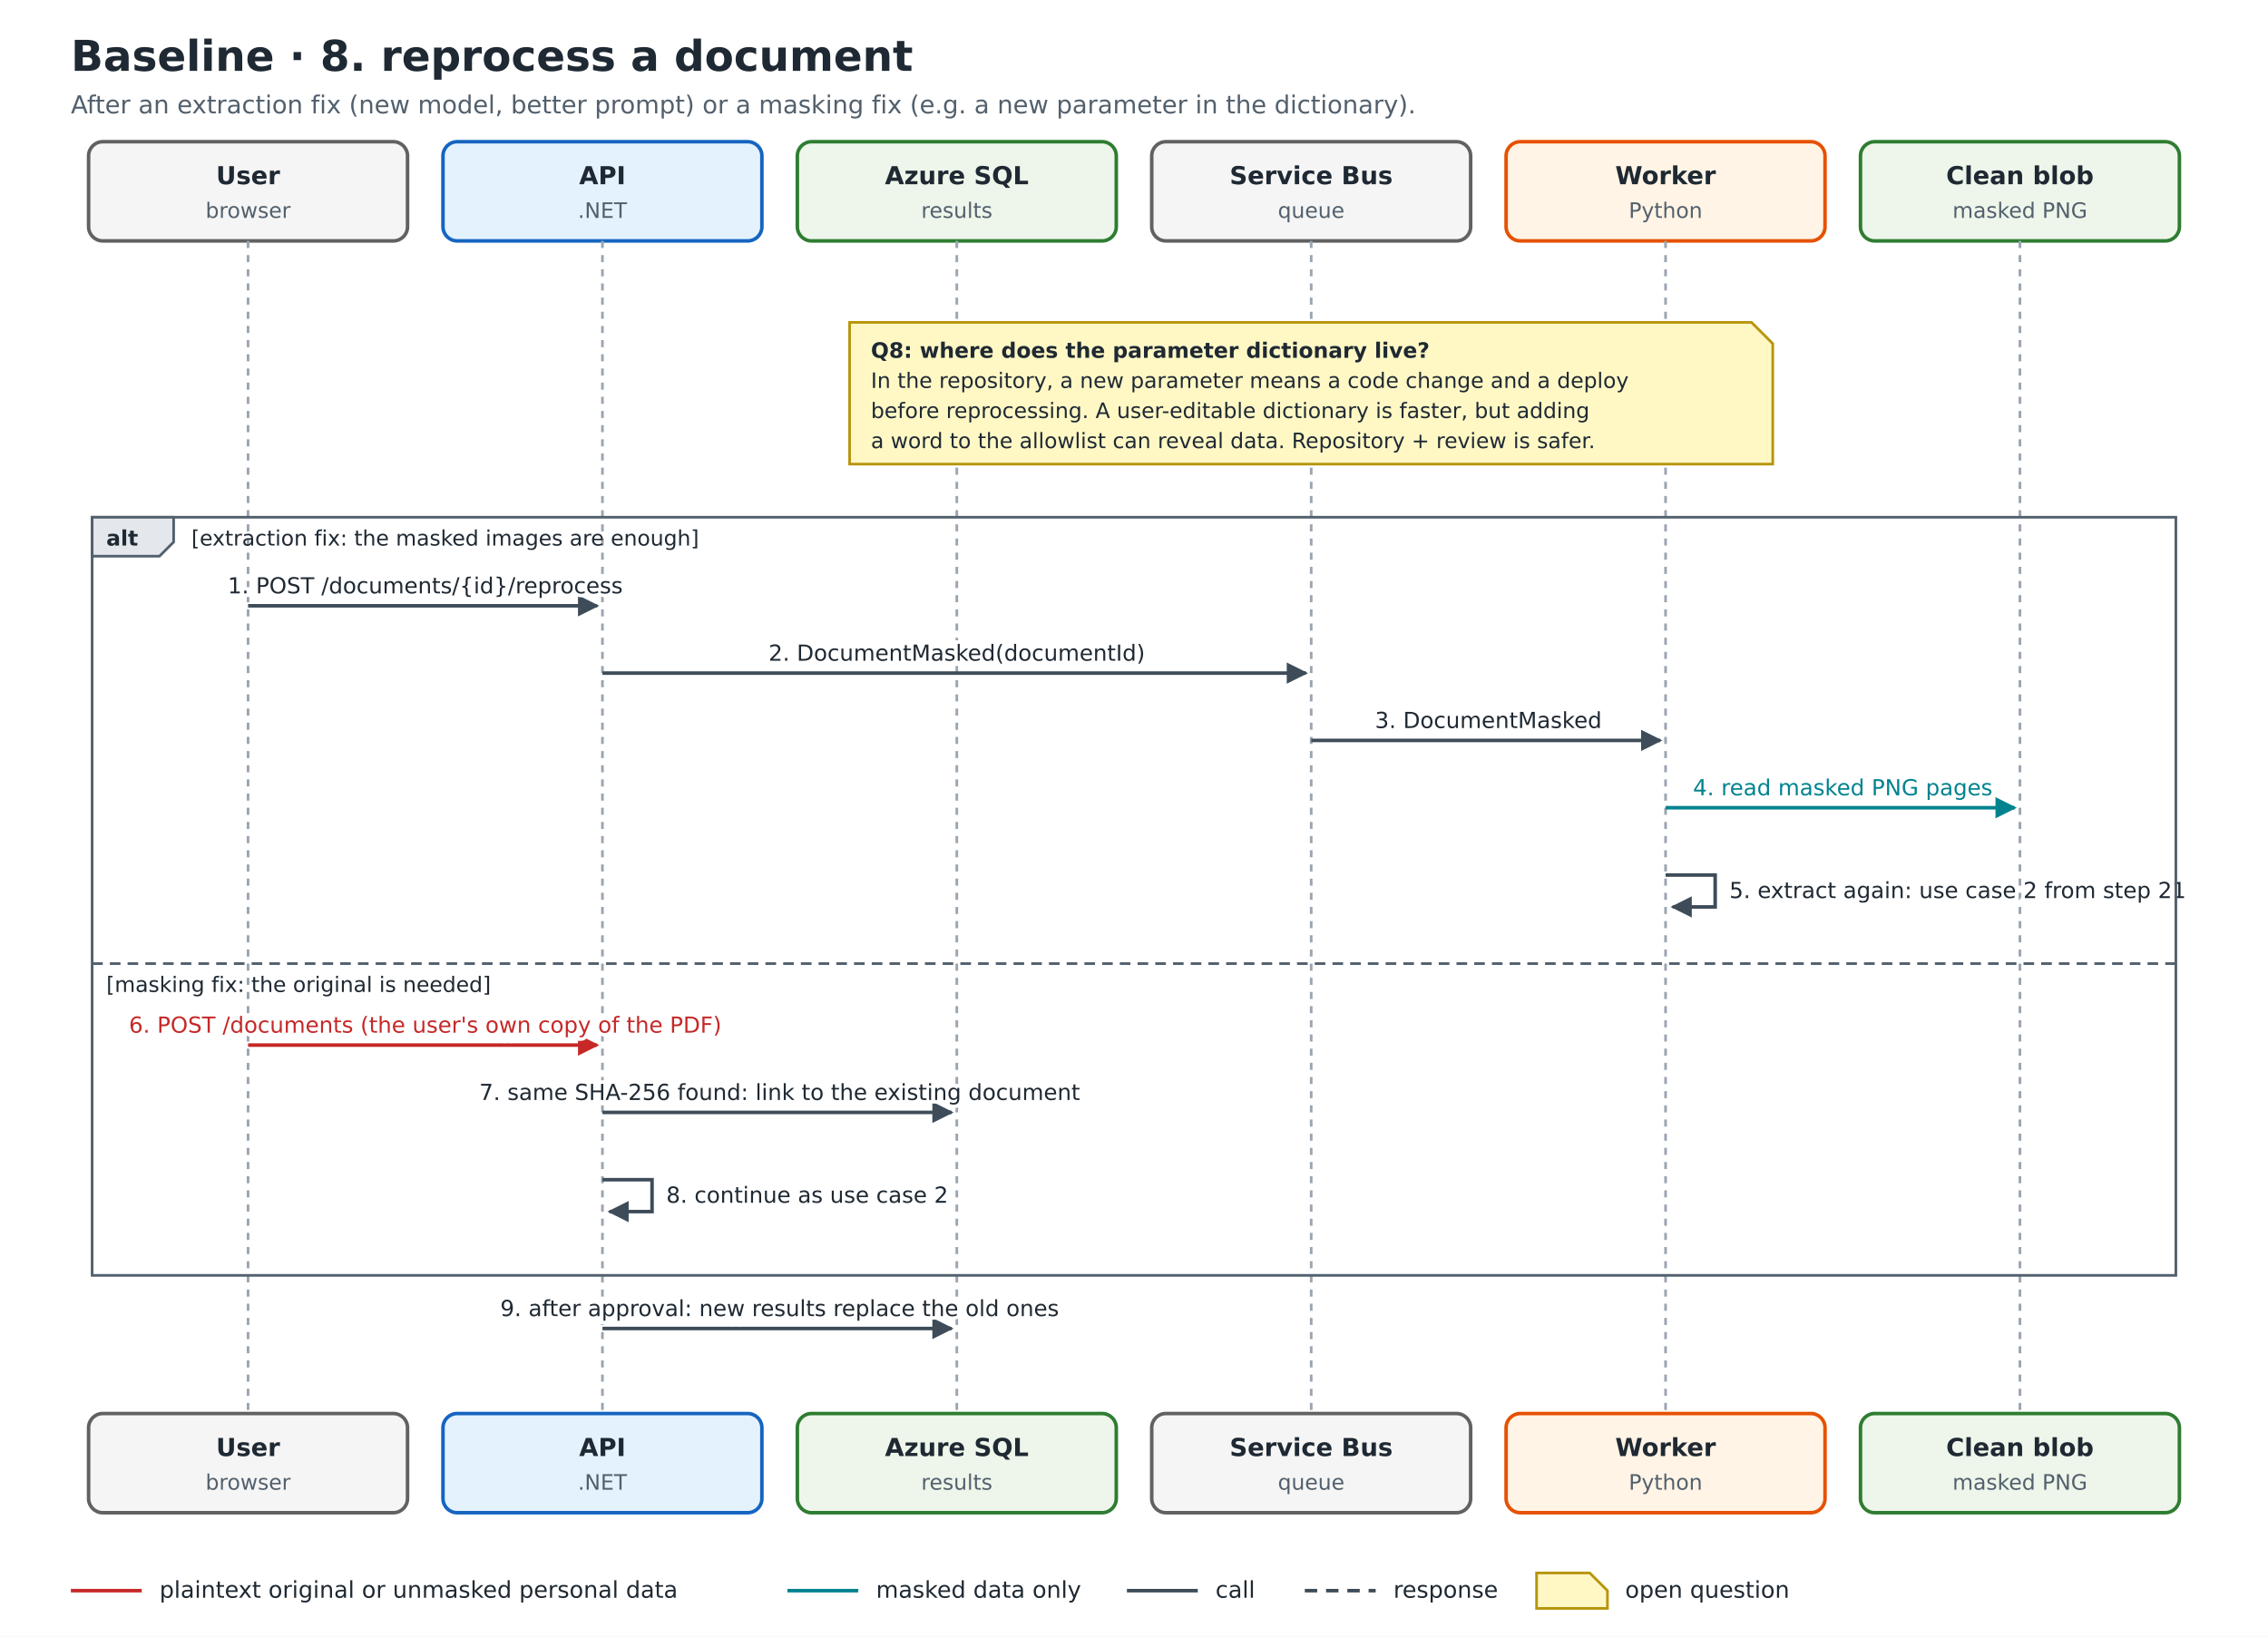
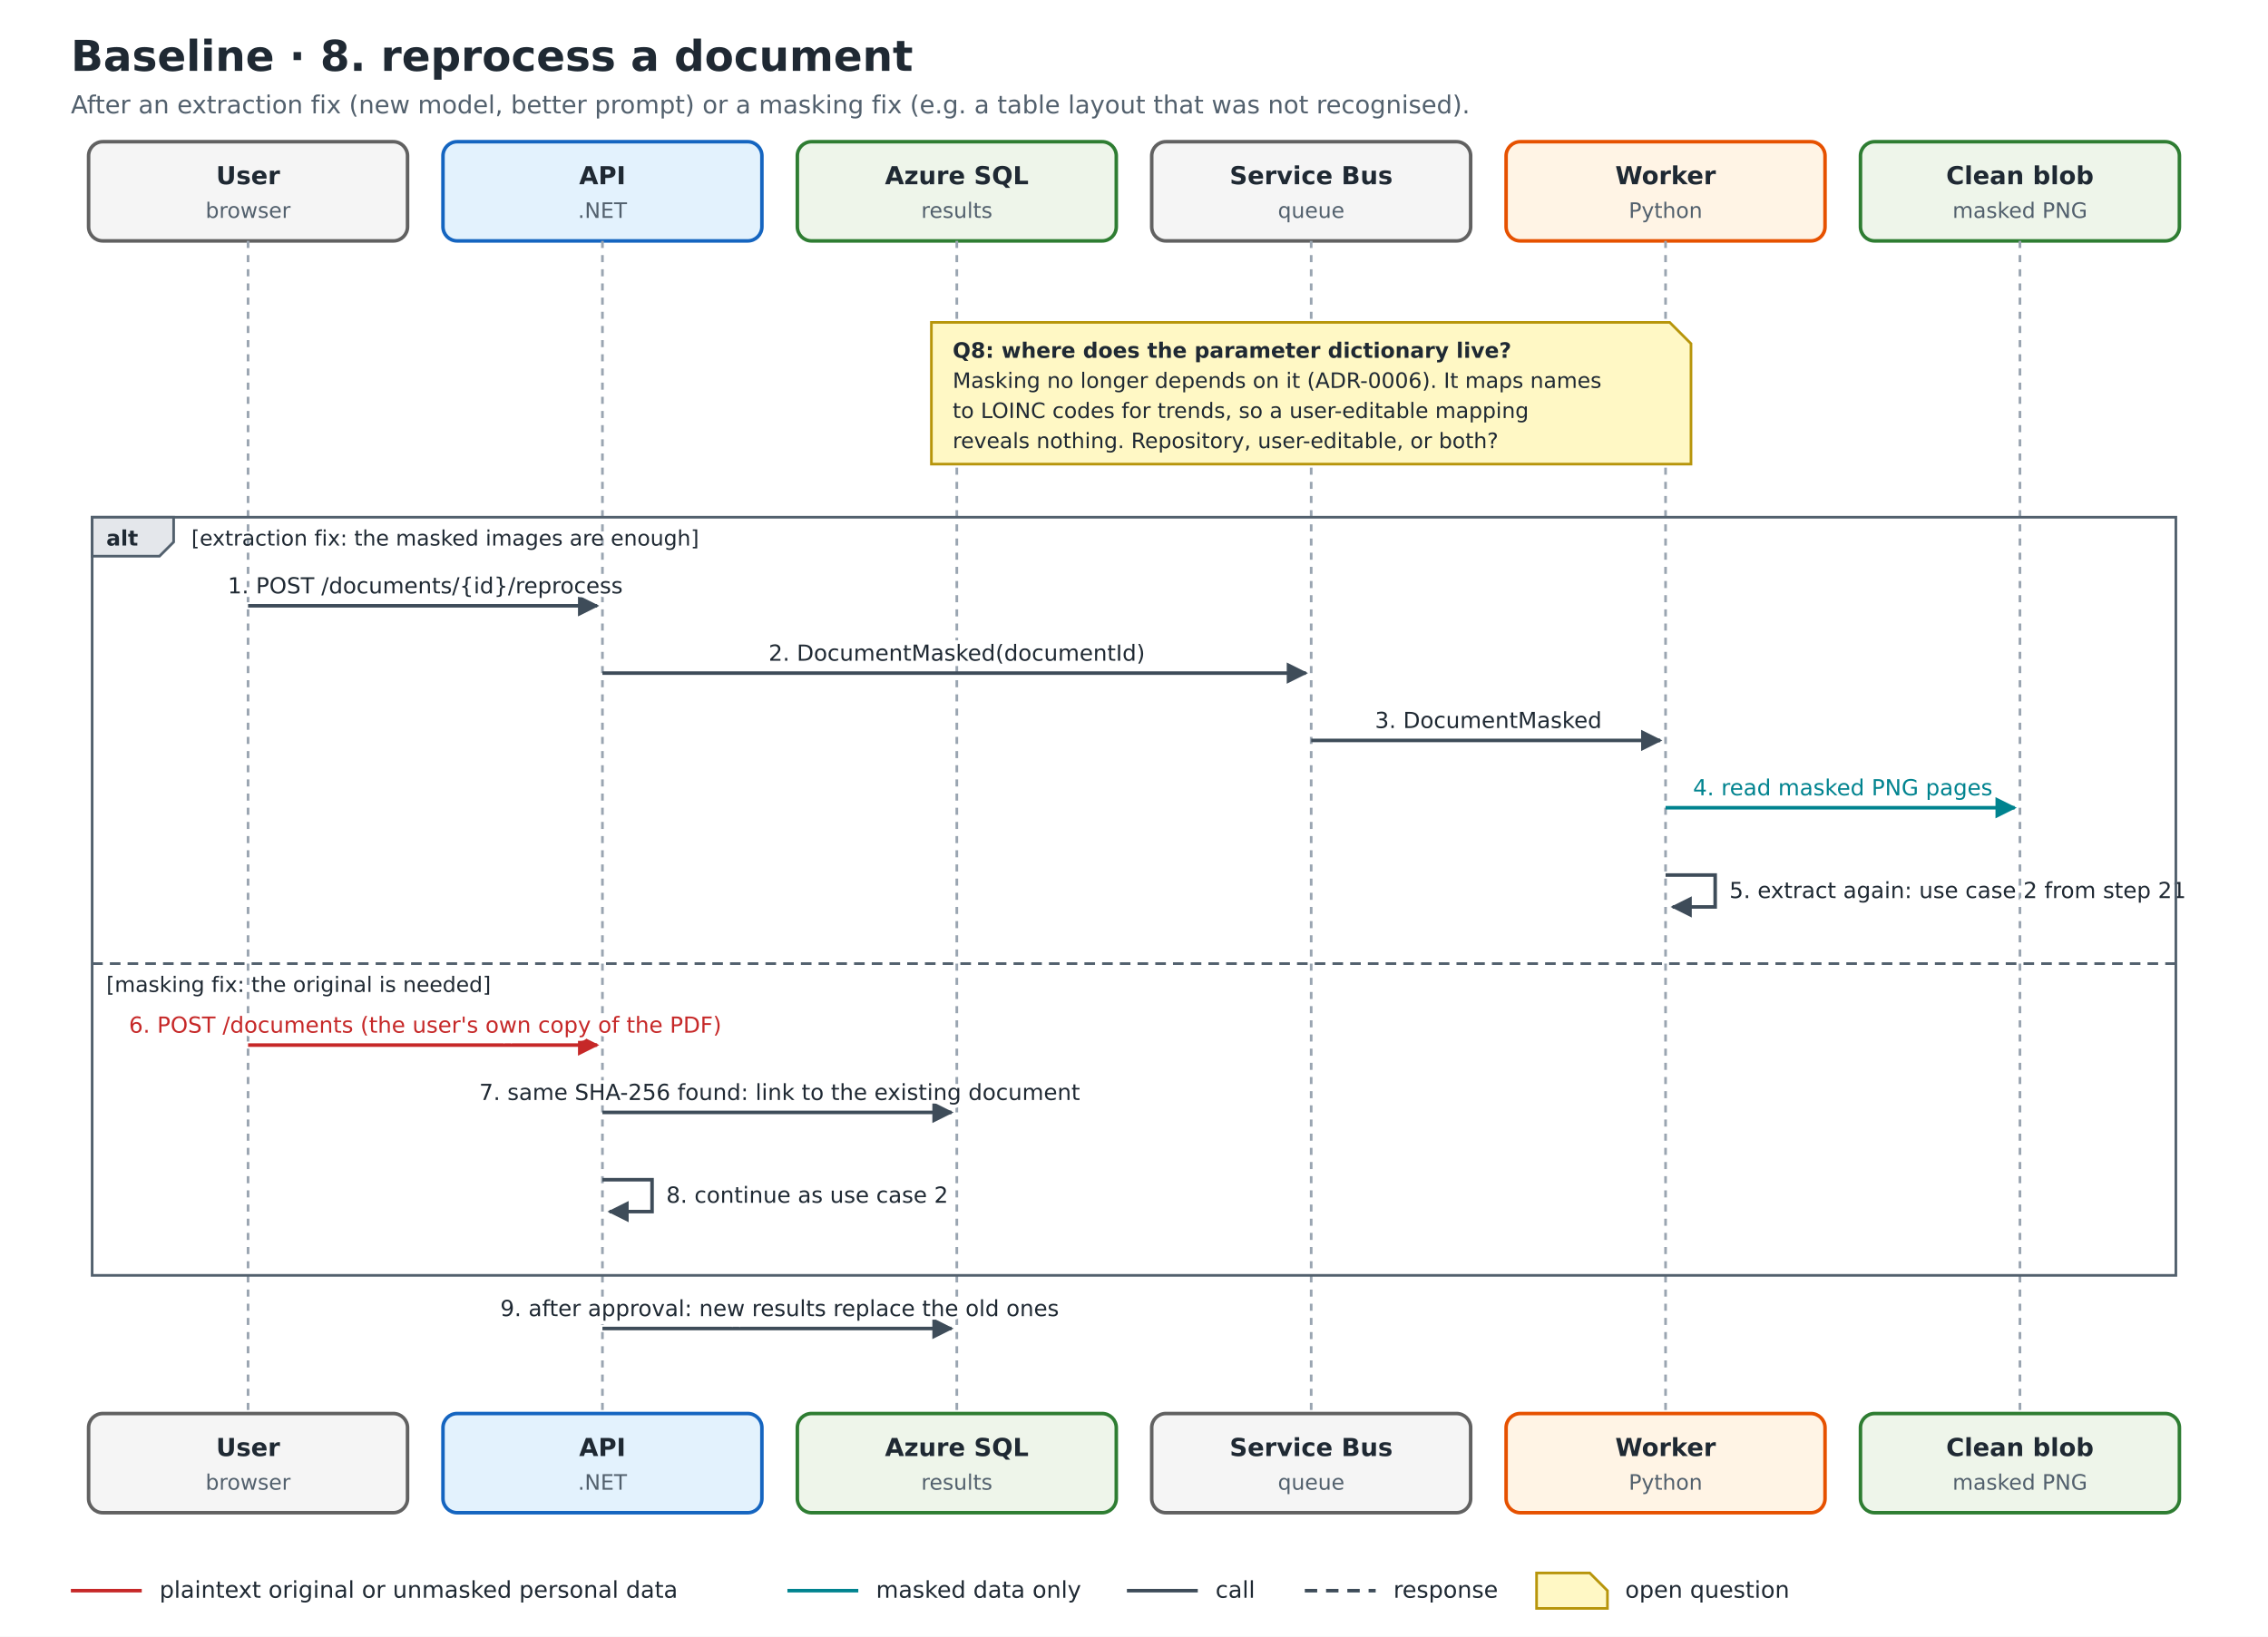
<svg xmlns="http://www.w3.org/2000/svg" width="1280" height="924" viewBox="0 0 1280 924" font-family="DejaVu Sans, Arial, sans-serif">
  <defs>
    <marker id="a-raw" viewBox="0 0 10 10" refX="9" refY="5" markerWidth="6" markerHeight="6" orient="auto-start-reverse">
      <path d="M0 0 L10 5 L0 10 z" fill="#c62828" />
    </marker>
    <marker id="a-masked" viewBox="0 0 10 10" refX="9" refY="5" markerWidth="6" markerHeight="6" orient="auto-start-reverse">
      <path d="M0 0 L10 5 L0 10 z" fill="#00838f" />
    </marker>
    <marker id="a-normal" viewBox="0 0 10 10" refX="9" refY="5" markerWidth="6" markerHeight="6" orient="auto-start-reverse">
      <path d="M0 0 L10 5 L0 10 z" fill="#3e4c59" />
    </marker>
  </defs>
  <rect width="100%" height="100%" fill="#ffffff" />
  <text x="40" y="40" font-size="24" font-weight="bold" fill="#1f2933">Baseline · 8. reprocess a document</text>
-   <text x="40" y="64" font-size="14" fill="#52606d">After an extraction fix (new model, better prompt) or a masking fix (e.g. a new parameter in the dictionary).</text>
+   <text x="40" y="64" font-size="14" fill="#52606d">After an extraction fix (new model, better prompt) or a masking fix (e.g. a table layout that was not recognised).</text>
  <rect x="50" y="80" width="180" height="56" rx="8" fill="#f5f5f5" stroke="#616161" stroke-width="2" />
  <text x="140" y="104" text-anchor="middle" font-size="14" font-weight="bold" fill="#1f2933">User</text>
  <text x="140" y="123" text-anchor="middle" font-size="12" fill="#52606d">browser</text>
  <rect x="50" y="798" width="180" height="56" rx="8" fill="#f5f5f5" stroke="#616161" stroke-width="2" />
  <text x="140" y="822" text-anchor="middle" font-size="14" font-weight="bold" fill="#1f2933">User</text>
  <text x="140" y="841" text-anchor="middle" font-size="12" fill="#52606d">browser</text>
  <line x1="140" y1="136" x2="140" y2="798" stroke="#9aa5b1" stroke-width="1.5" stroke-dasharray="4 4" />
  <rect x="250" y="80" width="180" height="56" rx="8" fill="#e3f2fd" stroke="#1565c0" stroke-width="2" />
  <text x="340" y="104" text-anchor="middle" font-size="14" font-weight="bold" fill="#1f2933">API</text>
  <text x="340" y="123" text-anchor="middle" font-size="12" fill="#52606d">.NET</text>
  <rect x="250" y="798" width="180" height="56" rx="8" fill="#e3f2fd" stroke="#1565c0" stroke-width="2" />
  <text x="340" y="822" text-anchor="middle" font-size="14" font-weight="bold" fill="#1f2933">API</text>
  <text x="340" y="841" text-anchor="middle" font-size="12" fill="#52606d">.NET</text>
  <line x1="340" y1="136" x2="340" y2="798" stroke="#9aa5b1" stroke-width="1.5" stroke-dasharray="4 4" />
  <rect x="450" y="80" width="180" height="56" rx="8" fill="#eef5ea" stroke="#2e7d32" stroke-width="2" />
  <text x="540" y="104" text-anchor="middle" font-size="14" font-weight="bold" fill="#1f2933">Azure SQL</text>
  <text x="540" y="123" text-anchor="middle" font-size="12" fill="#52606d">results</text>
  <rect x="450" y="798" width="180" height="56" rx="8" fill="#eef5ea" stroke="#2e7d32" stroke-width="2" />
  <text x="540" y="822" text-anchor="middle" font-size="14" font-weight="bold" fill="#1f2933">Azure SQL</text>
  <text x="540" y="841" text-anchor="middle" font-size="12" fill="#52606d">results</text>
  <line x1="540" y1="136" x2="540" y2="798" stroke="#9aa5b1" stroke-width="1.5" stroke-dasharray="4 4" />
  <rect x="650" y="80" width="180" height="56" rx="8" fill="#f5f5f5" stroke="#616161" stroke-width="2" />
  <text x="740" y="104" text-anchor="middle" font-size="14" font-weight="bold" fill="#1f2933">Service Bus</text>
  <text x="740" y="123" text-anchor="middle" font-size="12" fill="#52606d">queue</text>
  <rect x="650" y="798" width="180" height="56" rx="8" fill="#f5f5f5" stroke="#616161" stroke-width="2" />
  <text x="740" y="822" text-anchor="middle" font-size="14" font-weight="bold" fill="#1f2933">Service Bus</text>
  <text x="740" y="841" text-anchor="middle" font-size="12" fill="#52606d">queue</text>
  <line x1="740" y1="136" x2="740" y2="798" stroke="#9aa5b1" stroke-width="1.5" stroke-dasharray="4 4" />
  <rect x="850" y="80" width="180" height="56" rx="8" fill="#fff4e5" stroke="#e65100" stroke-width="2" />
  <text x="940" y="104" text-anchor="middle" font-size="14" font-weight="bold" fill="#1f2933">Worker</text>
  <text x="940" y="123" text-anchor="middle" font-size="12" fill="#52606d">Python</text>
  <rect x="850" y="798" width="180" height="56" rx="8" fill="#fff4e5" stroke="#e65100" stroke-width="2" />
  <text x="940" y="822" text-anchor="middle" font-size="14" font-weight="bold" fill="#1f2933">Worker</text>
  <text x="940" y="841" text-anchor="middle" font-size="12" fill="#52606d">Python</text>
  <line x1="940" y1="136" x2="940" y2="798" stroke="#9aa5b1" stroke-width="1.5" stroke-dasharray="4 4" />
  <rect x="1050" y="80" width="180" height="56" rx="8" fill="#eef5ea" stroke="#2e7d32" stroke-width="2" />
  <text x="1140" y="104" text-anchor="middle" font-size="14" font-weight="bold" fill="#1f2933">Clean blob</text>
  <text x="1140" y="123" text-anchor="middle" font-size="12" fill="#52606d">masked PNG</text>
  <rect x="1050" y="798" width="180" height="56" rx="8" fill="#eef5ea" stroke="#2e7d32" stroke-width="2" />
  <text x="1140" y="822" text-anchor="middle" font-size="14" font-weight="bold" fill="#1f2933">Clean blob</text>
  <text x="1140" y="841" text-anchor="middle" font-size="12" fill="#52606d">masked PNG</text>
  <line x1="1140" y1="136" x2="1140" y2="798" stroke="#9aa5b1" stroke-width="1.5" stroke-dasharray="4 4" />
-   <path d="M479.5 182 h509 l12 12 v68 h-521 z" fill="#fff8c5" stroke="#b7950b" stroke-width="1.5" />
-   <text x="491.5" y="202" font-size="12" fill="#1f2933" font-weight="bold">Q8: where does the parameter dictionary live?</text>
-   <text x="491.5" y="219" font-size="12" fill="#1f2933">In the repository, a new parameter means a code change and a deploy</text>
-   <text x="491.5" y="236" font-size="12" fill="#1f2933">before reprocessing. A user-editable dictionary is faster, but adding</text>
-   <text x="491.5" y="253" font-size="12" fill="#1f2933">a word to the allowlist can reveal data. Repository + review is safer.</text>
+   <path d="M525.65 182 h416.7 l12 12 v68 h-428.7 z" fill="#fff8c5" stroke="#b7950b" stroke-width="1.5" />
+   <text x="537.65" y="202" font-size="12" fill="#1f2933" font-weight="bold">Q8: where does the parameter dictionary live?</text>
+   <text x="537.65" y="219" font-size="12" fill="#1f2933">Masking no longer depends on it (ADR-0006). It maps names</text>
+   <text x="537.65" y="236" font-size="12" fill="#1f2933">to LOINC codes for trends, so a user-editable mapping</text>
+   <text x="537.65" y="253" font-size="12" fill="#1f2933">reveals nothing. Repository, user-editable, or both?</text>
  <line x1="140" y1="342" x2="337" y2="342" stroke="#3e4c59" stroke-width="2" marker-end="url(#a-normal)" />
  <text x="240" y="335" text-anchor="middle" font-size="12.5" fill="#1f2933" paint-order="stroke" stroke="#ffffff" stroke-width="4">1. POST /documents/{id}/reprocess</text>
  <line x1="340" y1="380" x2="737" y2="380" stroke="#3e4c59" stroke-width="2" marker-end="url(#a-normal)" />
  <text x="540" y="373" text-anchor="middle" font-size="12.5" fill="#1f2933" paint-order="stroke" stroke="#ffffff" stroke-width="4">2. DocumentMasked(documentId)</text>
  <line x1="740" y1="418" x2="937" y2="418" stroke="#3e4c59" stroke-width="2" marker-end="url(#a-normal)" />
  <text x="840" y="411" text-anchor="middle" font-size="12.5" fill="#1f2933" paint-order="stroke" stroke="#ffffff" stroke-width="4">3. DocumentMasked</text>
  <line x1="940" y1="456" x2="1137" y2="456" stroke="#00838f" stroke-width="2" marker-end="url(#a-masked)" />
  <text x="1040" y="449" text-anchor="middle" font-size="12.5" fill="#00838f" paint-order="stroke" stroke="#ffffff" stroke-width="4">4. read masked PNG pages</text>
  <path d="M940 494 h28 v18 h-24" fill="none" stroke="#3e4c59" stroke-width="2" marker-end="url(#a-normal)" />
  <text x="976" y="507" font-size="12.5" fill="#1f2933" paint-order="stroke" stroke="#ffffff" stroke-width="4">5. extract again: use case 2 from step 21</text>
  <line x1="140" y1="590" x2="337" y2="590" stroke="#c62828" stroke-width="2" marker-end="url(#a-raw)" />
  <text x="240" y="583" text-anchor="middle" font-size="12.5" fill="#c62828" paint-order="stroke" stroke="#ffffff" stroke-width="4">6. POST /documents (the user's own copy of the PDF)</text>
  <line x1="340" y1="628" x2="537" y2="628" stroke="#3e4c59" stroke-width="2" marker-end="url(#a-normal)" />
  <text x="440" y="621" text-anchor="middle" font-size="12.5" fill="#1f2933" paint-order="stroke" stroke="#ffffff" stroke-width="4">7. same SHA-256 found: link to the existing document</text>
  <path d="M340 666 h28 v18 h-24" fill="none" stroke="#3e4c59" stroke-width="2" marker-end="url(#a-normal)" />
  <text x="376" y="679" font-size="12.5" fill="#1f2933" paint-order="stroke" stroke="#ffffff" stroke-width="4">8. continue as use case 2</text>
  <rect x="52" y="292" width="1176" height="428" fill="none" stroke="#52606d" stroke-width="1.5" />
  <path d="M52 292 h46 v14 l-8 8 h-38 z" fill="#e4e7eb" stroke="#52606d" stroke-width="1.5" />
  <text x="60" y="308" font-size="12" font-weight="bold" fill="#1f2933">alt</text>
  <text x="108" y="308" font-size="12" fill="#1f2933">[extraction fix: the masked images are enough]</text>
  <line x1="52" y1="544" x2="1228" y2="544" stroke="#52606d" stroke-width="1.5" stroke-dasharray="6 4" />
  <text x="60" y="560" font-size="12" fill="#1f2933">[masking fix: the original is needed]</text>
  <line x1="340" y1="750" x2="537" y2="750" stroke="#3e4c59" stroke-width="2" marker-end="url(#a-normal)" />
  <text x="440" y="743" text-anchor="middle" font-size="12.5" fill="#1f2933" paint-order="stroke" stroke="#ffffff" stroke-width="4">9. after approval: new results replace the old ones</text>
  <line x1="40" y1="898" x2="80" y2="898" stroke="#c62828" stroke-width="2" />
  <text x="90" y="902" font-size="13" fill="#1f2933">plaintext original or unmasked personal data</text>
  <line x1="444.4" y1="898" x2="484.4" y2="898" stroke="#00838f" stroke-width="2" />
  <text x="494.4" y="902" font-size="13" fill="#1f2933">masked data only</text>
  <line x1="636" y1="898" x2="676" y2="898" stroke="#3e4c59" stroke-width="2" />
  <text x="686" y="902" font-size="13" fill="#1f2933">call</text>
  <line x1="736.4" y1="898" x2="776.4" y2="898" stroke="#3e4c59" stroke-width="2" stroke-dasharray="7 5" />
  <text x="786.4" y="902" font-size="13" fill="#1f2933">response</text>
  <path d="M867.2 888 h30 l10 10 v10 h-40 z" fill="#fff8c5" stroke="#b7950b" stroke-width="1.5" />
  <text x="917.2" y="902" font-size="13" fill="#1f2933">open question</text>
</svg>
